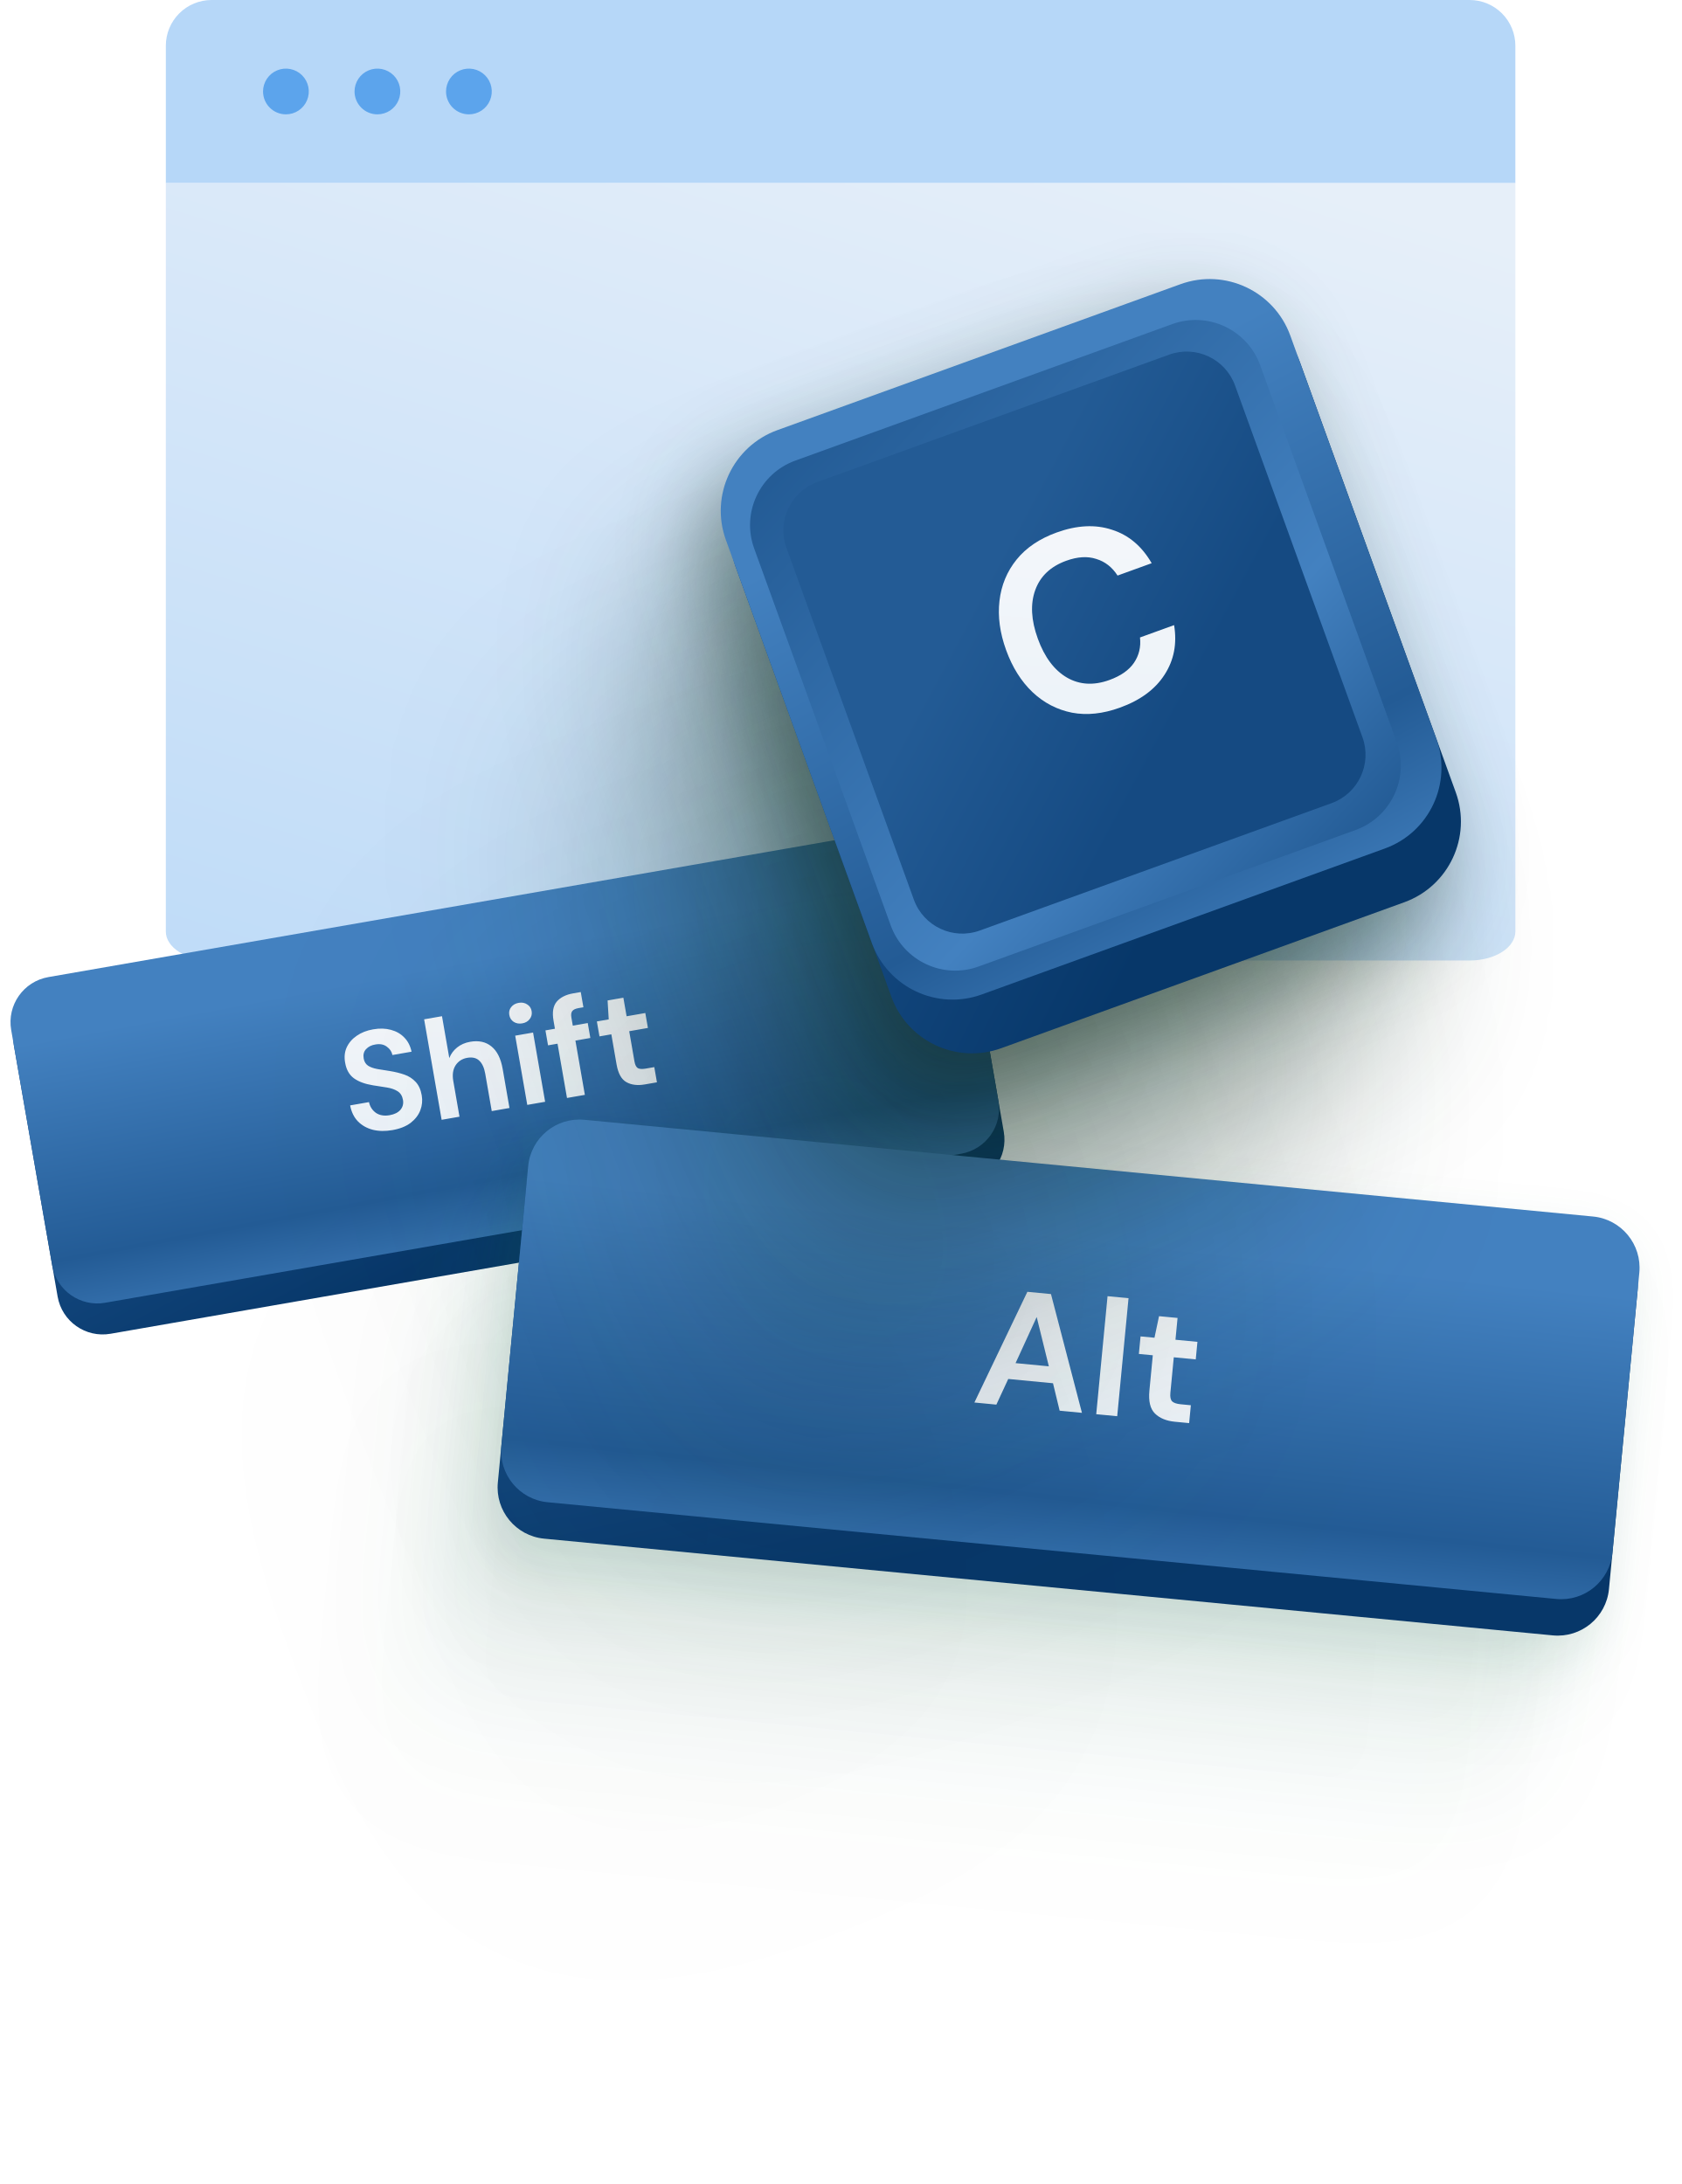
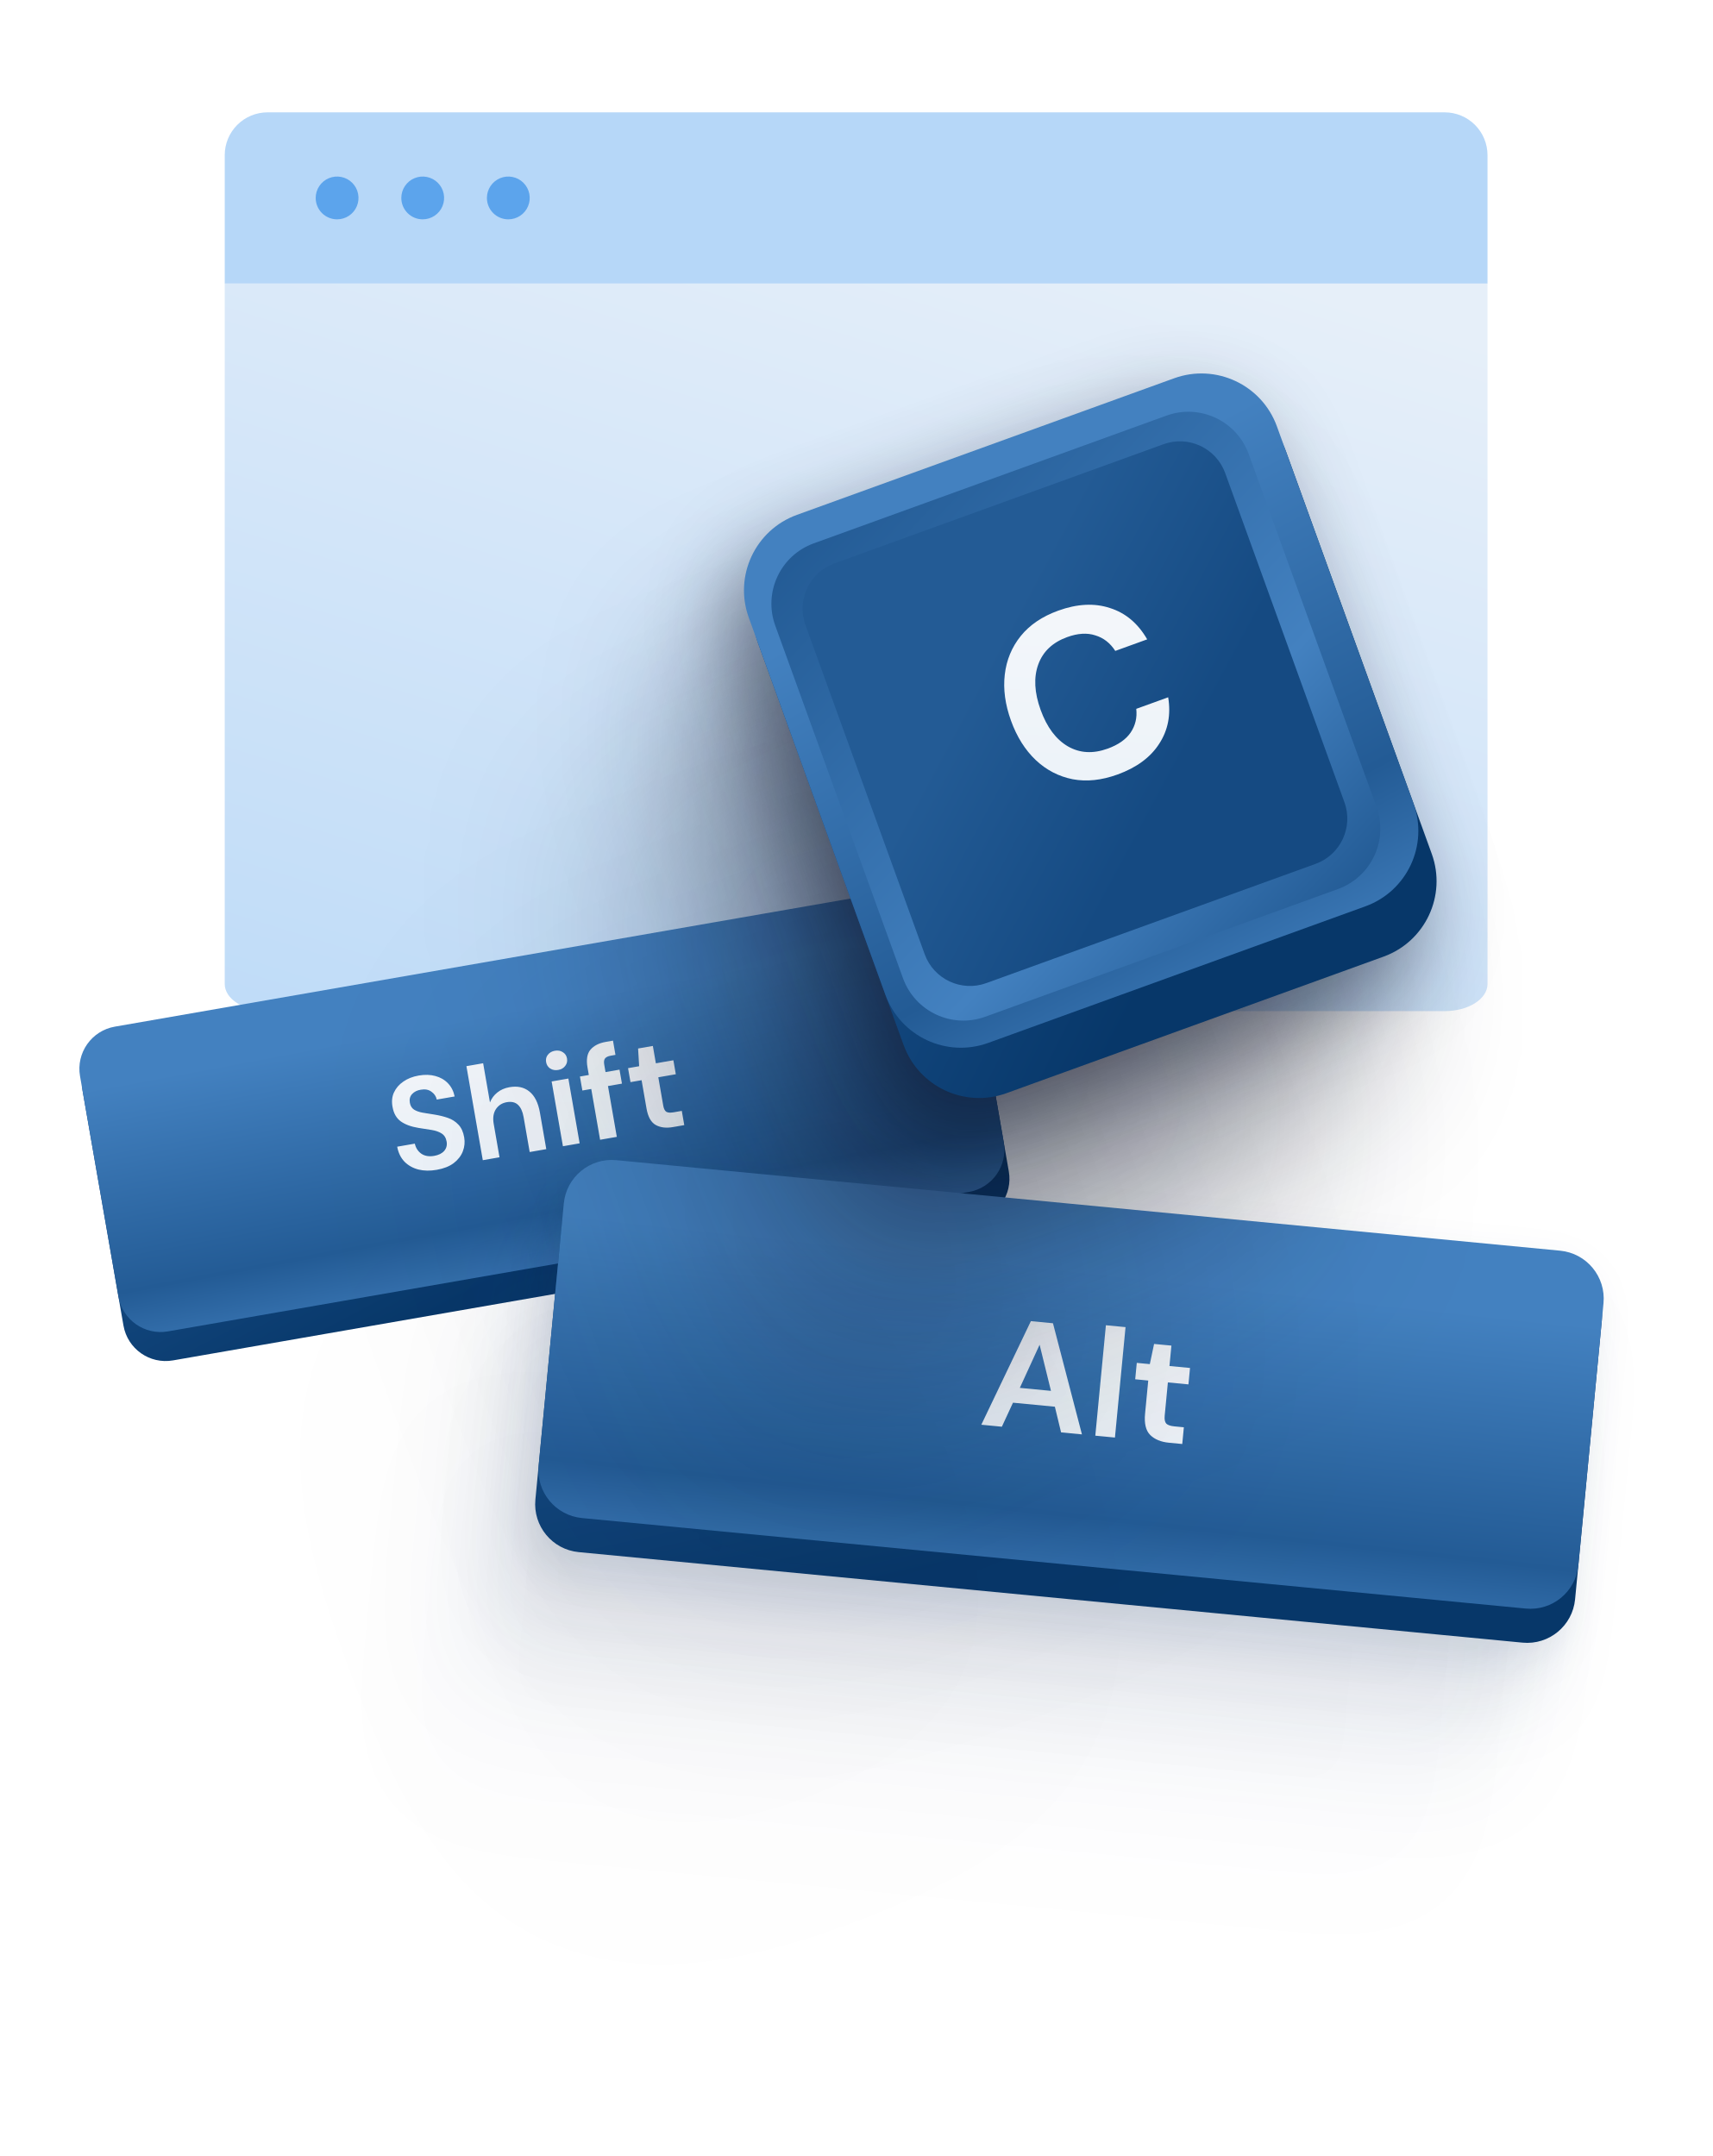
- <svg xmlns="http://www.w3.org/2000/svg" width="294" height="382" viewBox="0 0 294 382" fill="none">
-   <path d="M29 32H265V162.939C265 164.281 264.157 165.568 262.657 166.518C261.157 167.467 259.122 168 257 168H37C34.878 168 32.843 167.467 31.343 166.518C29.843 165.568 29 164.281 29 162.939V32Z" fill="url(#paint0_linear_11471_890)" />
-   <path d="M29 32H265V8C265 5.878 264.157 3.843 262.657 2.343C261.157 0.843 259.122 0 257 0H37C34.878 0 32.843 0.843 31.343 2.343C29.843 3.843 29 5.878 29 8V32Z" fill="#B6D7F8" />
-   <path d="M78 16C78 15.209 78.235 14.435 78.674 13.778C79.114 13.12 79.738 12.607 80.469 12.305C81.2 12.002 82.004 11.922 82.78 12.077C83.556 12.231 84.269 12.612 84.828 13.172C85.388 13.731 85.769 14.444 85.923 15.22C86.078 15.996 85.998 16.8 85.695 17.531C85.393 18.262 84.88 18.886 84.222 19.326C83.564 19.765 82.791 20 82 20C80.939 20 79.922 19.579 79.172 18.828C78.421 18.078 78 17.061 78 16ZM62 16C62 15.209 62.235 14.435 62.674 13.778C63.114 13.12 63.738 12.607 64.469 12.305C65.2 12.002 66.004 11.922 66.78 12.077C67.556 12.231 68.269 12.612 68.828 13.172C69.388 13.731 69.769 14.444 69.923 15.22C70.078 15.996 69.998 16.8 69.695 17.531C69.393 18.262 68.88 18.886 68.222 19.326C67.564 19.765 66.791 20 66 20C64.939 20 63.922 19.579 63.172 18.828C62.421 18.078 62 17.061 62 16ZM46 16C46 15.209 46.235 14.435 46.674 13.778C47.114 13.12 47.738 12.607 48.469 12.305C49.2 12.002 50.004 11.922 50.78 12.077C51.556 12.231 52.269 12.612 52.828 13.172C53.388 13.731 53.769 14.444 53.923 15.22C54.078 15.996 53.998 16.8 53.696 17.531C53.393 18.262 52.88 18.886 52.222 19.326C51.565 19.765 50.791 20 50 20C48.939 20 47.922 19.579 47.172 18.828C46.421 18.078 46 17.061 46 16Z" fill="#5CA4EC" />
-   <rect x="1.056" y="174.984" width="167.953" height="60.573" rx="8" transform="rotate(-9.87826 1.05615 174.984)" fill="url(#paint1_linear_11471_890)" />
-   <rect x="0.584" y="172.272" width="167.953" height="57.82" rx="8" transform="rotate(-9.87826 0.583984 172.272)" fill="url(#paint2_linear_11471_890)" />
-   <path d="M68.623 197.664C67.37 197.882 66.226 197.863 65.192 197.607C64.155 197.335 63.291 196.848 62.599 196.147C61.904 195.43 61.447 194.495 61.23 193.342L64.525 192.768C64.697 193.56 65.099 194.186 65.733 194.645C66.38 195.086 67.183 195.223 68.143 195.056C68.974 194.911 69.599 194.601 70.019 194.125C70.436 193.634 70.587 193.054 70.471 192.387C70.349 191.687 70.034 191.18 69.527 190.866C69.035 190.549 68.411 190.331 67.652 190.211C66.893 190.092 66.083 189.965 65.221 189.83C63.824 189.604 62.712 189.193 61.888 188.599C61.08 188.002 60.572 187.109 60.365 185.921C60.173 184.915 60.259 184.011 60.623 183.21C61 182.39 61.585 181.71 62.38 181.169C63.172 180.612 64.129 180.235 65.252 180.04C66.391 179.841 67.427 179.871 68.361 180.127C69.311 180.381 70.093 180.832 70.709 181.479C71.341 182.124 71.761 182.948 71.97 183.951L68.625 184.533C68.504 183.934 68.176 183.446 67.641 183.07C67.119 182.674 66.46 182.546 65.662 182.685C64.976 182.788 64.428 183.059 64.018 183.499C63.622 183.921 63.482 184.465 63.598 185.132C63.697 185.702 63.956 186.126 64.373 186.406C64.788 186.669 65.325 186.86 65.983 186.981C66.641 187.101 67.391 187.222 68.234 187.343C69.131 187.489 69.964 187.696 70.732 187.965C71.5 188.233 72.152 188.656 72.688 189.234C73.222 189.795 73.577 190.58 73.752 191.589C73.908 192.484 73.825 193.354 73.502 194.198C73.18 195.042 72.612 195.778 71.799 196.406C70.984 197.018 69.925 197.437 68.623 197.664ZM77.23 195.863L74.169 178.286L77.294 177.742L78.57 185.065C78.86 184.327 79.315 183.712 79.933 183.218C80.565 182.706 81.329 182.372 82.224 182.216C83.721 181.955 84.959 182.226 85.937 183.028C86.931 183.827 87.587 185.138 87.904 186.961L89.095 193.797L85.994 194.337L84.855 187.794C84.674 186.752 84.323 185.992 83.804 185.512C83.301 185.03 82.601 184.866 81.706 185.022C80.827 185.175 80.149 185.612 79.671 186.333C79.209 187.05 79.074 187.962 79.267 189.069L80.355 195.319L77.23 195.863ZM91.332 178.995C90.762 179.094 90.26 179.005 89.826 178.729C89.409 178.449 89.155 178.049 89.064 177.528C88.973 177.007 89.079 176.553 89.38 176.165C89.695 175.758 90.137 175.505 90.707 175.406C91.276 175.307 91.77 175.397 92.187 175.676C92.618 175.937 92.879 176.327 92.97 176.848C93.061 177.369 92.948 177.833 92.634 178.24C92.335 178.644 91.901 178.895 91.332 178.995ZM92.205 193.255L90.096 181.147L93.221 180.602L95.33 192.711L92.205 193.255ZM99.153 192.045L97.499 182.549L95.839 182.838L95.384 180.226L97.044 179.937L96.798 178.521C96.543 177.056 96.727 175.951 97.352 175.205C97.993 174.456 98.948 173.971 100.218 173.75L101.56 173.516L102.024 176.177L101.169 176.326C100.632 176.419 100.268 176.592 100.077 176.843C99.886 177.094 99.835 177.472 99.922 177.977L100.169 179.393L102.781 178.938L103.236 181.55L100.624 182.005L102.278 191.501L99.153 192.045ZM112.76 189.676C111.49 189.897 110.419 189.765 109.547 189.28C108.674 188.794 108.1 187.762 107.825 186.184L106.907 180.911L104.832 181.272L104.377 178.66L106.452 178.298L106.253 174.988L109.012 174.507L109.577 177.754L112.848 177.185L113.303 179.797L110.032 180.366L110.954 185.664C111.056 186.25 111.249 186.635 111.533 186.821C111.83 186.987 112.288 187.016 112.907 186.909L114.42 186.645L114.884 189.306L112.76 189.676Z" fill="url(#paint3_linear_11471_890)" />
-   <g filter="url(#filter0_dddd_11471_890)">
-     <rect x="92.922" y="198.186" width="195.2" height="70.4" rx="9" transform="rotate(5.479 92.9219 198.186)" fill="url(#paint4_linear_11471_890)" />
-     <rect x="93.227" y="195" width="195.2" height="67.2" rx="9" transform="rotate(5.479 93.2273 195)" fill="url(#paint5_linear_11471_890)" />
-     <path d="M170.397 245.311L179.661 225.947L183.789 226.343L189.204 247.115L185.305 246.741L184.145 241.943L176.318 241.192L174.239 245.68L170.397 245.311ZM177.597 238.422L183.416 238.98L181.292 230.357L177.597 238.422ZM191.703 247.355L193.682 226.714L197.352 227.066L195.372 247.707L191.703 247.355ZM205.457 248.674C203.967 248.531 202.807 248.054 201.978 247.241C201.15 246.429 200.824 245.096 201.002 243.242L201.596 237.049L199.159 236.816L199.454 233.748L201.89 233.982L202.686 230.21L205.926 230.521L205.56 234.334L209.401 234.702L209.107 237.77L205.266 237.401L204.669 243.622C204.603 244.31 204.7 244.802 204.961 245.097C205.243 245.375 205.748 245.548 206.474 245.618L208.251 245.789L207.952 248.913L205.457 248.674Z" fill="url(#paint6_linear_11471_890)" />
+ <svg xmlns="http://www.w3.org/2000/svg" width="320" height="403" viewBox="0 0 320 403" fill="none">
+   <path d="M42 53H278V183.939C278 185.281 277.157 186.568 275.657 187.518C274.157 188.467 272.122 189 270 189H50C47.878 189 45.843 188.467 44.343 187.518C42.843 186.568 42 185.281 42 183.939V53Z" fill="url(#paint0_linear_11471_889)" />
+   <path d="M42 53H278V29C278 26.878 277.157 24.843 275.657 23.343C274.157 21.843 272.122 21 270 21H50C47.878 21 45.843 21.843 44.343 23.343C42.843 24.843 42 26.878 42 29V53Z" fill="#B6D7F8" />
+   <path d="M91 37C91 36.209 91.235 35.435 91.674 34.778C92.114 34.12 92.738 33.607 93.469 33.304C94.2 33.002 95.004 32.922 95.78 33.077C96.556 33.231 97.269 33.612 97.828 34.172C98.388 34.731 98.769 35.444 98.923 36.22C99.078 36.996 98.998 37.8 98.695 38.531C98.393 39.262 97.88 39.886 97.222 40.326C96.564 40.765 95.791 41 95 41C93.939 41 92.922 40.579 92.172 39.828C91.421 39.078 91 38.061 91 37ZM75 37C75 36.209 75.235 35.435 75.674 34.778C76.114 34.12 76.738 33.607 77.469 33.304C78.2 33.002 79.004 32.922 79.78 33.077C80.556 33.231 81.269 33.612 81.828 34.172C82.388 34.731 82.769 35.444 82.923 36.22C83.078 36.996 82.998 37.8 82.695 38.531C82.393 39.262 81.88 39.886 81.222 40.326C80.564 40.765 79.791 41 79 41C77.939 41 76.922 40.579 76.172 39.828C75.421 39.078 75 38.061 75 37ZM59 37C59 36.209 59.235 35.435 59.674 34.778C60.114 34.12 60.738 33.607 61.469 33.304C62.2 33.002 63.004 32.922 63.78 33.077C64.556 33.231 65.269 33.612 65.828 34.172C66.388 34.731 66.769 35.444 66.923 36.22C67.078 36.996 66.998 37.8 66.695 38.531C66.393 39.262 65.88 39.886 65.222 40.326C64.564 40.765 63.791 41 63 41C61.939 41 60.922 40.579 60.172 39.828C59.421 39.078 59 38.061 59 37Z" fill="#5CA4EC" />
+   <rect x="14.056" y="195.984" width="167.953" height="60.573" rx="8" transform="rotate(-9.87826 14.0562 195.984)" fill="url(#paint1_linear_11471_889)" />
+   <rect x="13.584" y="193.272" width="167.953" height="57.82" rx="8" transform="rotate(-9.87826 13.584 193.272)" fill="url(#paint2_linear_11471_889)" />
+   <path d="M81.623 218.664C80.37 218.882 79.226 218.863 78.192 218.607C77.155 218.335 76.291 217.848 75.599 217.147C74.904 216.43 74.447 215.495 74.23 214.342L77.525 213.768C77.697 214.56 78.099 215.186 78.733 215.645C79.38 216.086 80.183 216.223 81.143 216.056C81.974 215.911 82.599 215.601 83.019 215.125C83.436 214.634 83.587 214.054 83.471 213.387C83.349 212.687 83.034 212.18 82.527 211.866C82.035 211.549 81.411 211.331 80.652 211.211C79.893 211.092 79.083 210.965 78.221 210.83C76.823 210.604 75.713 210.193 74.888 209.599C74.08 209.002 73.572 208.109 73.365 206.921C73.173 205.915 73.259 205.011 73.623 204.21C74 203.39 74.585 202.71 75.38 202.169C76.172 201.612 77.129 201.235 78.252 201.04C79.391 200.841 80.427 200.871 81.361 201.127C82.311 201.381 83.093 201.832 83.709 202.479C84.341 203.124 84.761 203.948 84.97 204.951L81.625 205.533C81.504 204.934 81.176 204.446 80.641 204.07C80.119 203.674 79.46 203.546 78.662 203.685C77.976 203.788 77.428 204.059 77.018 204.499C76.622 204.921 76.482 205.465 76.598 206.132C76.697 206.702 76.956 207.126 77.373 207.406C77.788 207.669 78.325 207.86 78.983 207.981C79.641 208.101 80.391 208.222 81.234 208.343C82.131 208.489 82.964 208.696 83.732 208.965C84.5 209.233 85.152 209.656 85.688 210.234C86.222 210.795 86.577 211.58 86.752 212.589C86.908 213.484 86.825 214.354 86.502 215.198C86.18 216.042 85.612 216.778 84.799 217.406C83.984 218.018 82.925 218.437 81.623 218.664ZM90.23 216.863L87.169 199.286L90.294 198.742L91.57 206.065C91.86 205.327 92.315 204.712 92.933 204.218C93.565 203.706 94.329 203.372 95.224 203.216C96.721 202.955 97.959 203.226 98.937 204.028C99.931 204.827 100.587 206.138 100.905 207.961L102.095 214.797L98.994 215.337L97.855 208.794C97.674 207.752 97.323 206.992 96.804 206.512C96.301 206.03 95.601 205.866 94.706 206.022C93.827 206.175 93.149 206.612 92.671 207.333C92.209 208.05 92.074 208.962 92.267 210.069L93.355 216.319L90.23 216.863ZM104.331 199.995C103.762 200.094 103.26 200.005 102.826 199.729C102.409 199.449 102.155 199.049 102.064 198.528C101.973 198.007 102.079 197.553 102.38 197.165C102.695 196.758 103.137 196.505 103.707 196.406C104.276 196.307 104.77 196.397 105.187 196.676C105.618 196.937 105.879 197.327 105.97 197.848C106.061 198.369 105.949 198.833 105.634 199.24C105.335 199.644 104.901 199.895 104.331 199.995ZM105.205 214.255L103.096 202.147L106.221 201.602L108.33 213.711L105.205 214.255ZM112.153 213.045L110.499 203.549L108.839 203.838L108.384 201.226L110.044 200.937L109.798 199.521C109.543 198.056 109.727 196.951 110.352 196.205C110.993 195.456 111.948 194.971 113.218 194.75L114.56 194.516L115.024 197.177L114.169 197.326C113.632 197.419 113.268 197.592 113.077 197.843C112.886 198.094 112.835 198.472 112.923 198.977L113.169 200.393L115.781 199.938L116.236 202.55L113.624 203.005L115.278 212.501L112.153 213.045ZM125.76 210.676C124.49 210.897 123.419 210.765 122.547 210.28C121.674 209.794 121.1 208.762 120.825 207.184L119.907 201.911L117.832 202.272L117.377 199.66L119.452 199.298L119.253 195.988L122.012 195.507L122.577 198.754L125.848 198.185L126.303 200.797L123.032 201.366L123.954 206.664C124.056 207.25 124.249 207.635 124.533 207.821C124.83 207.987 125.288 208.016 125.907 207.909L127.42 207.645L127.884 210.306L125.76 210.676Z" fill="url(#paint3_linear_11471_889)" />
+   <g filter="url(#filter0_dddd_11471_889)">
+     <rect x="105.922" y="219.186" width="195.2" height="70.4" rx="9" transform="rotate(5.479 105.922 219.186)" fill="url(#paint4_linear_11471_889)" />
+     <rect x="106.227" y="216" width="195.2" height="67.2" rx="9" transform="rotate(5.479 106.227 216)" fill="url(#paint5_linear_11471_889)" />
+     <path d="M183.397 266.311L192.661 246.947L196.789 247.343L202.204 268.115L198.305 267.741L197.145 262.943L189.318 262.192L187.239 266.68L183.397 266.311ZM190.597 259.422L196.416 259.98L194.292 251.357L190.597 259.422ZM204.703 268.355L206.682 247.714L210.352 248.066L208.372 268.707L204.703 268.355ZM218.457 269.674C216.967 269.531 215.807 269.054 214.978 268.241C214.15 267.429 213.824 266.096 214.002 264.242L214.596 258.049L212.159 257.816L212.454 254.748L214.89 254.982L215.686 251.21L218.926 251.521L218.56 255.334L222.401 255.702L222.107 258.77L218.266 258.401L217.669 264.622C217.603 265.31 217.7 265.802 217.961 266.097C218.243 266.375 218.748 266.548 219.474 266.618L221.251 266.789L220.952 269.913L218.457 269.674Z" fill="url(#paint6_linear_11471_889)" />
  </g>
-   <g filter="url(#filter1_ddddd_11471_890)">
-     <rect x="123.538" y="85.047" width="104.975" height="109.973" rx="15" transform="rotate(-19.9089 123.538 85.0472)" fill="url(#paint7_linear_11471_890)" />
-     <rect x="121.835" y="80.347" width="104.975" height="104.975" rx="15" transform="rotate(-19.9089 121.835 80.3472)" fill="url(#paint8_linear_11471_890)" />
-     <rect x="127.8" y="84.649" width="94.114" height="94.114" rx="12" transform="rotate(-19.9089 127.8 84.6488)" fill="url(#paint9_linear_11471_890)" />
-     <rect x="134.467" y="87.377" width="83.433" height="83.433" rx="9" transform="rotate(-19.9089 134.467 87.3771)" fill="url(#paint10_linear_11471_890)" />
-     <path d="M195.857 123.77C192.868 124.853 190.072 125.148 187.469 124.655C184.856 124.134 182.558 122.941 180.575 121.075C178.581 119.182 177.038 116.726 175.945 113.709C174.852 110.691 174.465 107.817 174.784 105.086C175.102 102.355 176.098 99.952 177.772 97.879C179.445 95.805 181.777 94.227 184.766 93.145C188.319 91.858 191.545 91.694 194.445 92.654C197.362 93.575 199.68 95.527 201.398 98.509L195.434 100.669C194.485 99.195 193.241 98.226 191.701 97.762C190.18 97.261 188.432 97.367 186.458 98.082C183.723 99.073 181.917 100.78 181.04 103.203C180.163 105.626 180.312 108.459 181.486 111.702C182.661 114.945 184.36 117.216 186.586 118.515C188.8 119.787 191.276 119.927 194.011 118.936C195.985 118.221 197.411 117.226 198.289 115.952C199.185 114.638 199.541 113.154 199.356 111.498L205.32 109.338C205.859 112.588 205.298 115.487 203.637 118.034C202.004 120.571 199.411 122.483 195.857 123.77Z" fill="url(#paint11_linear_11471_890)" />
+   <g filter="url(#filter1_ddddd_11471_889)">
+     <rect x="136.538" y="106.047" width="104.975" height="109.973" rx="15" transform="rotate(-19.9089 136.538 106.047)" fill="url(#paint7_linear_11471_889)" />
+     <rect x="134.835" y="101.347" width="104.975" height="104.975" rx="15" transform="rotate(-19.9089 134.835 101.347)" fill="url(#paint8_linear_11471_889)" />
+     <rect x="140.8" y="105.649" width="94.114" height="94.114" rx="12" transform="rotate(-19.9089 140.8 105.649)" fill="url(#paint9_linear_11471_889)" />
+     <rect x="147.467" y="108.377" width="83.433" height="83.433" rx="9" transform="rotate(-19.9089 147.467 108.377)" fill="url(#paint10_linear_11471_889)" />
+     <path d="M208.857 144.77C205.868 145.853 203.072 146.148 200.469 145.655C197.856 145.134 195.558 143.941 193.575 142.075C191.581 140.182 190.038 137.726 188.945 134.709C187.852 131.691 187.465 128.817 187.784 126.086C188.102 123.355 189.098 120.952 190.772 118.879C192.445 116.805 194.777 115.227 197.766 114.145C201.319 112.858 204.545 112.694 207.445 113.654C210.362 114.575 212.68 116.527 214.398 119.509L208.434 121.669C207.485 120.195 206.241 119.226 204.701 118.762C203.18 118.261 201.432 118.367 199.458 119.082C196.723 120.073 194.917 121.78 194.04 124.203C193.163 126.626 193.312 129.459 194.486 132.702C195.661 135.945 197.36 138.216 199.586 139.515C201.8 140.787 204.276 140.927 207.011 139.936C208.985 139.221 210.411 138.226 211.289 136.952C212.185 135.638 212.541 134.154 212.356 132.498L218.32 130.338C218.859 133.588 218.298 136.487 216.637 139.034C215.004 141.571 212.411 143.483 208.857 144.77Z" fill="url(#paint11_linear_11471_889)" />
  </g>
  <defs>
-     <filter id="filter0_dddd_11471_890" x="42.218" y="191.018" width="250.9" height="162.266" filterUnits="userSpaceOnUse" color-interpolation-filters="sRGB">
+     <filter id="filter0_dddd_11471_889" x="54.018" y="212.818" width="252.7" height="162.266" filterUnits="userSpaceOnUse" color-interpolation-filters="sRGB">
      <feFlood flood-opacity="0" result="BackgroundImageFix" />
      <feColorMatrix in="SourceAlpha" type="matrix" values="0 0 0 0 0 0 0 0 0 0 0 0 0 0 0 0 0 0 127 0" result="hardAlpha" />
-       <feOffset dx="-1.6" dy="3.2" />
-       <feGaussianBlur stdDeviation="4" />
-       <feColorMatrix type="matrix" values="0 0 0 0 0.047 0 0 0 0 0.361 0 0 0 0 0.239 0 0 0 0.1 0" />
-       <feBlend mode="normal" in2="BackgroundImageFix" result="effect1_dropShadow_11471_890" />
+       <feOffset dx="-2" dy="3" />
+       <feGaussianBlur stdDeviation="3.5" />
+       <feColorMatrix type="matrix" values="0 0 0 0 0.047 0 0 0 0 0.165 0 0 0 0 0.353 0 0 0 0.1 0" />
+       <feBlend mode="normal" in2="BackgroundImageFix" result="effect1_dropShadow_11471_889" />
      <feColorMatrix in="SourceAlpha" type="matrix" values="0 0 0 0 0 0 0 0 0 0 0 0 0 0 0 0 0 0 127 0" result="hardAlpha" />
-       <feOffset dx="-6.4" dy="11.2" />
-       <feGaussianBlur stdDeviation="6.4" />
-       <feColorMatrix type="matrix" values="0 0 0 0 0.047 0 0 0 0 0.361 0 0 0 0 0.239 0 0 0 0.09 0" />
-       <feBlend mode="normal" in2="effect1_dropShadow_11471_890" result="effect2_dropShadow_11471_890" />
+       <feOffset dx="-6" dy="12" />
+       <feGaussianBlur stdDeviation="6.5" />
+       <feColorMatrix type="matrix" values="0 0 0 0 0.047 0 0 0 0 0.165 0 0 0 0 0.353 0 0 0 0.09 0" />
+       <feBlend mode="normal" in2="effect1_dropShadow_11471_889" result="effect2_dropShadow_11471_889" />
      <feColorMatrix in="SourceAlpha" type="matrix" values="0 0 0 0 0 0 0 0 0 0 0 0 0 0 0 0 0 0 127 0" result="hardAlpha" />
-       <feOffset dx="-14.4" dy="27.2" />
-       <feGaussianBlur stdDeviation="8.8" />
-       <feColorMatrix type="matrix" values="0 0 0 0 0.047 0 0 0 0 0.361 0 0 0 0 0.239 0 0 0 0.05 0" />
-       <feBlend mode="normal" in2="effect2_dropShadow_11471_890" result="effect3_dropShadow_11471_890" />
+       <feOffset dx="-14" dy="26" />
+       <feGaussianBlur stdDeviation="9" />
+       <feColorMatrix type="matrix" values="0 0 0 0 0.047 0 0 0 0 0.165 0 0 0 0 0.353 0 0 0 0.05 0" />
+       <feBlend mode="normal" in2="effect2_dropShadow_11471_889" result="effect3_dropShadow_11471_889" />
      <feColorMatrix in="SourceAlpha" type="matrix" values="0 0 0 0 0 0 0 0 0 0 0 0 0 0 0 0 0 0 127 0" result="hardAlpha" />
-       <feOffset dx="-24" dy="46.4" />
-       <feGaussianBlur stdDeviation="10.4" />
-       <feColorMatrix type="matrix" values="0 0 0 0 0.047 0 0 0 0 0.361 0 0 0 0 0.239 0 0 0 0.01 0" />
-       <feBlend mode="normal" in2="effect3_dropShadow_11471_890" result="effect4_dropShadow_11471_890" />
-       <feBlend mode="normal" in="SourceGraphic" in2="effect4_dropShadow_11471_890" result="shape" />
+       <feOffset dx="-25" dy="47" />
+       <feGaussianBlur stdDeviation="10.5" />
+       <feColorMatrix type="matrix" values="0 0 0 0 0.047 0 0 0 0 0.165 0 0 0 0 0.353 0 0 0 0.01 0" />
+       <feBlend mode="normal" in2="effect3_dropShadow_11471_889" result="effect4_dropShadow_11471_889" />
+       <feBlend mode="normal" in="SourceGraphic" in2="effect4_dropShadow_11471_889" result="shape" />
    </filter>
-     <filter id="filter1_ddddd_11471_890" x="7.642" y="40.808" width="263.837" height="340.233" filterUnits="userSpaceOnUse" color-interpolation-filters="sRGB">
+     <filter id="filter1_ddddd_11471_889" x="21.043" y="60.808" width="263.437" height="341.433" filterUnits="userSpaceOnUse" color-interpolation-filters="sRGB">
      <feFlood flood-opacity="0" result="BackgroundImageFix" />
      <feColorMatrix in="SourceAlpha" type="matrix" values="0 0 0 0 0 0 0 0 0 0 0 0 0 0 0 0 0 0 127 0" result="hardAlpha" />
-       <feOffset dx="-3.2" dy="6.4" />
-       <feGaussianBlur stdDeviation="7.2" />
-       <feColorMatrix type="matrix" values="0 0 0 0 0.047 0 0 0 0 0.173 0 0 0 0 0.125 0 0 0 0.42 0" />
-       <feBlend mode="normal" in2="BackgroundImageFix" result="effect1_dropShadow_11471_890" />
+       <feOffset dx="-3" dy="6" />
+       <feGaussianBlur stdDeviation="7.5" />
+       <feColorMatrix type="matrix" values="0 0 0 0 0.035 0 0 0 0 0.063 0 0 0 0 0.145 0 0 0 0.42 0" />
+       <feBlend mode="normal" in2="BackgroundImageFix" result="effect1_dropShadow_11471_889" />
      <feColorMatrix in="SourceAlpha" type="matrix" values="0 0 0 0 0 0 0 0 0 0 0 0 0 0 0 0 0 0 127 0" result="hardAlpha" />
-       <feOffset dx="-11.2" dy="24" />
-       <feGaussianBlur stdDeviation="13.6" />
-       <feColorMatrix type="matrix" values="0 0 0 0 0.047 0 0 0 0 0.173 0 0 0 0 0.125 0 0 0 0.36 0" />
-       <feBlend mode="normal" in2="effect1_dropShadow_11471_890" result="effect2_dropShadow_11471_890" />
+       <feOffset dx="-11" dy="24" />
+       <feGaussianBlur stdDeviation="13.5" />
+       <feColorMatrix type="matrix" values="0 0 0 0 0.035 0 0 0 0 0.063 0 0 0 0 0.145 0 0 0 0.36 0" />
+       <feBlend mode="normal" in2="effect1_dropShadow_11471_889" result="effect2_dropShadow_11471_889" />
      <feColorMatrix in="SourceAlpha" type="matrix" values="0 0 0 0 0 0 0 0 0 0 0 0 0 0 0 0 0 0 127 0" result="hardAlpha" />
-       <feOffset dx="-25.6" dy="54.4" />
-       <feGaussianBlur stdDeviation="17.6" />
-       <feColorMatrix type="matrix" values="0 0 0 0 0.047 0 0 0 0 0.173 0 0 0 0 0.125 0 0 0 0.21 0" />
-       <feBlend mode="normal" in2="effect2_dropShadow_11471_890" result="effect3_dropShadow_11471_890" />
+       <feOffset dx="-26" dy="54" />
+       <feGaussianBlur stdDeviation="18" />
+       <feColorMatrix type="matrix" values="0 0 0 0 0.035 0 0 0 0 0.063 0 0 0 0 0.145 0 0 0 0.21 0" />
+       <feBlend mode="normal" in2="effect2_dropShadow_11471_889" result="effect3_dropShadow_11471_889" />
      <feColorMatrix in="SourceAlpha" type="matrix" values="0 0 0 0 0 0 0 0 0 0 0 0 0 0 0 0 0 0 127 0" result="hardAlpha" />
-       <feOffset dx="-46.4" dy="96" />
-       <feGaussianBlur stdDeviation="21.6" />
-       <feColorMatrix type="matrix" values="0 0 0 0 0.047 0 0 0 0 0.173 0 0 0 0 0.125 0 0 0 0.06 0" />
-       <feBlend mode="normal" in2="effect3_dropShadow_11471_890" result="effect4_dropShadow_11471_890" />
+       <feOffset dx="-46" dy="96" />
+       <feGaussianBlur stdDeviation="21.5" />
+       <feColorMatrix type="matrix" values="0 0 0 0 0.035 0 0 0 0 0.063 0 0 0 0 0.145 0 0 0 0.06 0" />
+       <feBlend mode="normal" in2="effect3_dropShadow_11471_889" result="effect4_dropShadow_11471_889" />
      <feColorMatrix in="SourceAlpha" type="matrix" values="0 0 0 0 0 0 0 0 0 0 0 0 0 0 0 0 0 0 127 0" result="hardAlpha" />
-       <feOffset dx="-72" dy="150.4" />
-       <feGaussianBlur stdDeviation="23.2" />
-       <feColorMatrix type="matrix" values="0 0 0 0 0.047 0 0 0 0 0.173 0 0 0 0 0.125 0 0 0 0.01 0" />
-       <feBlend mode="normal" in2="effect4_dropShadow_11471_890" result="effect5_dropShadow_11471_890" />
-       <feBlend mode="normal" in="SourceGraphic" in2="effect5_dropShadow_11471_890" result="shape" />
+       <feOffset dx="-71" dy="150" />
+       <feGaussianBlur stdDeviation="23.5" />
+       <feColorMatrix type="matrix" values="0 0 0 0 0.035 0 0 0 0 0.063 0 0 0 0 0.145 0 0 0 0.01 0" />
+       <feBlend mode="normal" in2="effect4_dropShadow_11471_889" result="effect5_dropShadow_11471_889" />
+       <feBlend mode="normal" in="SourceGraphic" in2="effect5_dropShadow_11471_889" result="shape" />
    </filter>
-     <linearGradient id="paint0_linear_11471_890" x1="17" y1="212.292" x2="86.918" y2="-12.45" gradientUnits="userSpaceOnUse">
+     <linearGradient id="paint0_linear_11471_889" x1="30" y1="233.292" x2="99.918" y2="8.55" gradientUnits="userSpaceOnUse">
      <stop stop-color="#B6D7F8" />
      <stop offset="1" stop-color="#E6EFF9" />
    </linearGradient>
-     <linearGradient id="paint1_linear_11471_890" x1="100.593" y1="221.649" x2="88.86" y2="185.383" gradientUnits="userSpaceOnUse">
+     <linearGradient id="paint1_linear_11471_889" x1="113.593" y1="242.649" x2="101.86" y2="206.383" gradientUnits="userSpaceOnUse">
      <stop stop-color="#073769" />
      <stop offset="1" stop-color="#154A82" />
    </linearGradient>
-     <linearGradient id="paint2_linear_11471_890" x1="108.735" y1="238.536" x2="107.992" y2="181.616" gradientUnits="userSpaceOnUse">
+     <linearGradient id="paint2_linear_11471_889" x1="121.735" y1="259.536" x2="120.992" y2="202.616" gradientUnits="userSpaceOnUse">
      <stop stop-color="#4381C0" />
      <stop offset="0.323" stop-color="#235B95" />
      <stop offset="1" stop-color="#4381C0" />
    </linearGradient>
-     <linearGradient id="paint3_linear_11471_890" x1="77.532" y1="212.782" x2="76.225" y2="158.101" gradientUnits="userSpaceOnUse">
+     <linearGradient id="paint3_linear_11471_889" x1="90.532" y1="233.782" x2="89.225" y2="179.101" gradientUnits="userSpaceOnUse">
      <stop stop-color="#E6EFF9" />
      <stop offset="1" stop-color="#FAFAFA" />
    </linearGradient>
-     <linearGradient id="paint4_linear_11471_890" x1="208.607" y1="252.421" x2="194.97" y2="210.272" gradientUnits="userSpaceOnUse">
+     <linearGradient id="paint4_linear_11471_889" x1="221.607" y1="273.421" x2="207.97" y2="231.272" gradientUnits="userSpaceOnUse">
      <stop stop-color="#073769" />
      <stop offset="1" stop-color="#154A82" />
    </linearGradient>
-     <linearGradient id="paint5_linear_11471_890" x1="218.748" y1="275.382" x2="219.657" y2="207.476" gradientUnits="userSpaceOnUse">
+     <linearGradient id="paint5_linear_11471_889" x1="231.748" y1="296.382" x2="232.657" y2="228.476" gradientUnits="userSpaceOnUse">
      <stop stop-color="#4381C0" />
      <stop offset="0.323" stop-color="#235B95" />
      <stop offset="1" stop-color="#4381C0" />
    </linearGradient>
-     <linearGradient id="paint6_linear_11471_890" x1="177.702" y1="265.389" x2="198.174" y2="206.436" gradientUnits="userSpaceOnUse">
+     <linearGradient id="paint6_linear_11471_889" x1="190.702" y1="286.389" x2="211.174" y2="227.436" gradientUnits="userSpaceOnUse">
      <stop stop-color="#E6EFF9" />
      <stop offset="1" stop-color="#FAFAFA" />
    </linearGradient>
-     <linearGradient id="paint7_linear_11471_890" x1="185.751" y1="169.769" x2="149.453" y2="131.146" gradientUnits="userSpaceOnUse">
+     <linearGradient id="paint7_linear_11471_889" x1="198.751" y1="190.769" x2="162.453" y2="152.146" gradientUnits="userSpaceOnUse">
      <stop stop-color="#073769" />
      <stop offset="1" stop-color="#154A82" />
    </linearGradient>
-     <linearGradient id="paint8_linear_11471_890" x1="170.667" y1="202.956" x2="156.094" y2="98.606" gradientUnits="userSpaceOnUse">
+     <linearGradient id="paint8_linear_11471_889" x1="183.667" y1="223.956" x2="169.094" y2="119.605" gradientUnits="userSpaceOnUse">
      <stop stop-color="#4381C0" />
      <stop offset="0.323" stop-color="#235B95" />
      <stop offset="1" stop-color="#4381C0" />
    </linearGradient>
-     <linearGradient id="paint9_linear_11471_890" x1="198.599" y1="187.746" x2="143.59" y2="79.753" gradientUnits="userSpaceOnUse">
+     <linearGradient id="paint9_linear_11471_889" x1="211.599" y1="208.746" x2="156.59" y2="100.753" gradientUnits="userSpaceOnUse">
      <stop stop-color="#235B95" />
      <stop offset="0.323" stop-color="#4381C0" />
      <stop offset="1" stop-color="#235B95" />
    </linearGradient>
-     <linearGradient id="paint10_linear_11471_890" x1="183.914" y1="151.652" x2="156.485" y2="121.077" gradientUnits="userSpaceOnUse">
+     <linearGradient id="paint10_linear_11471_889" x1="196.914" y1="172.652" x2="169.485" y2="142.077" gradientUnits="userSpaceOnUse">
      <stop stop-color="#154A82" />
      <stop offset="1" stop-color="#235B95" />
    </linearGradient>
-     <linearGradient id="paint11_linear_11471_890" x1="197.667" y1="155.043" x2="204.174" y2="64.003" gradientUnits="userSpaceOnUse">
+     <linearGradient id="paint11_linear_11471_889" x1="210.667" y1="176.043" x2="217.174" y2="85.003" gradientUnits="userSpaceOnUse">
      <stop stop-color="#E6EFF9" />
      <stop offset="1" stop-color="#FAFAFA" />
    </linearGradient>
  </defs>
</svg>
